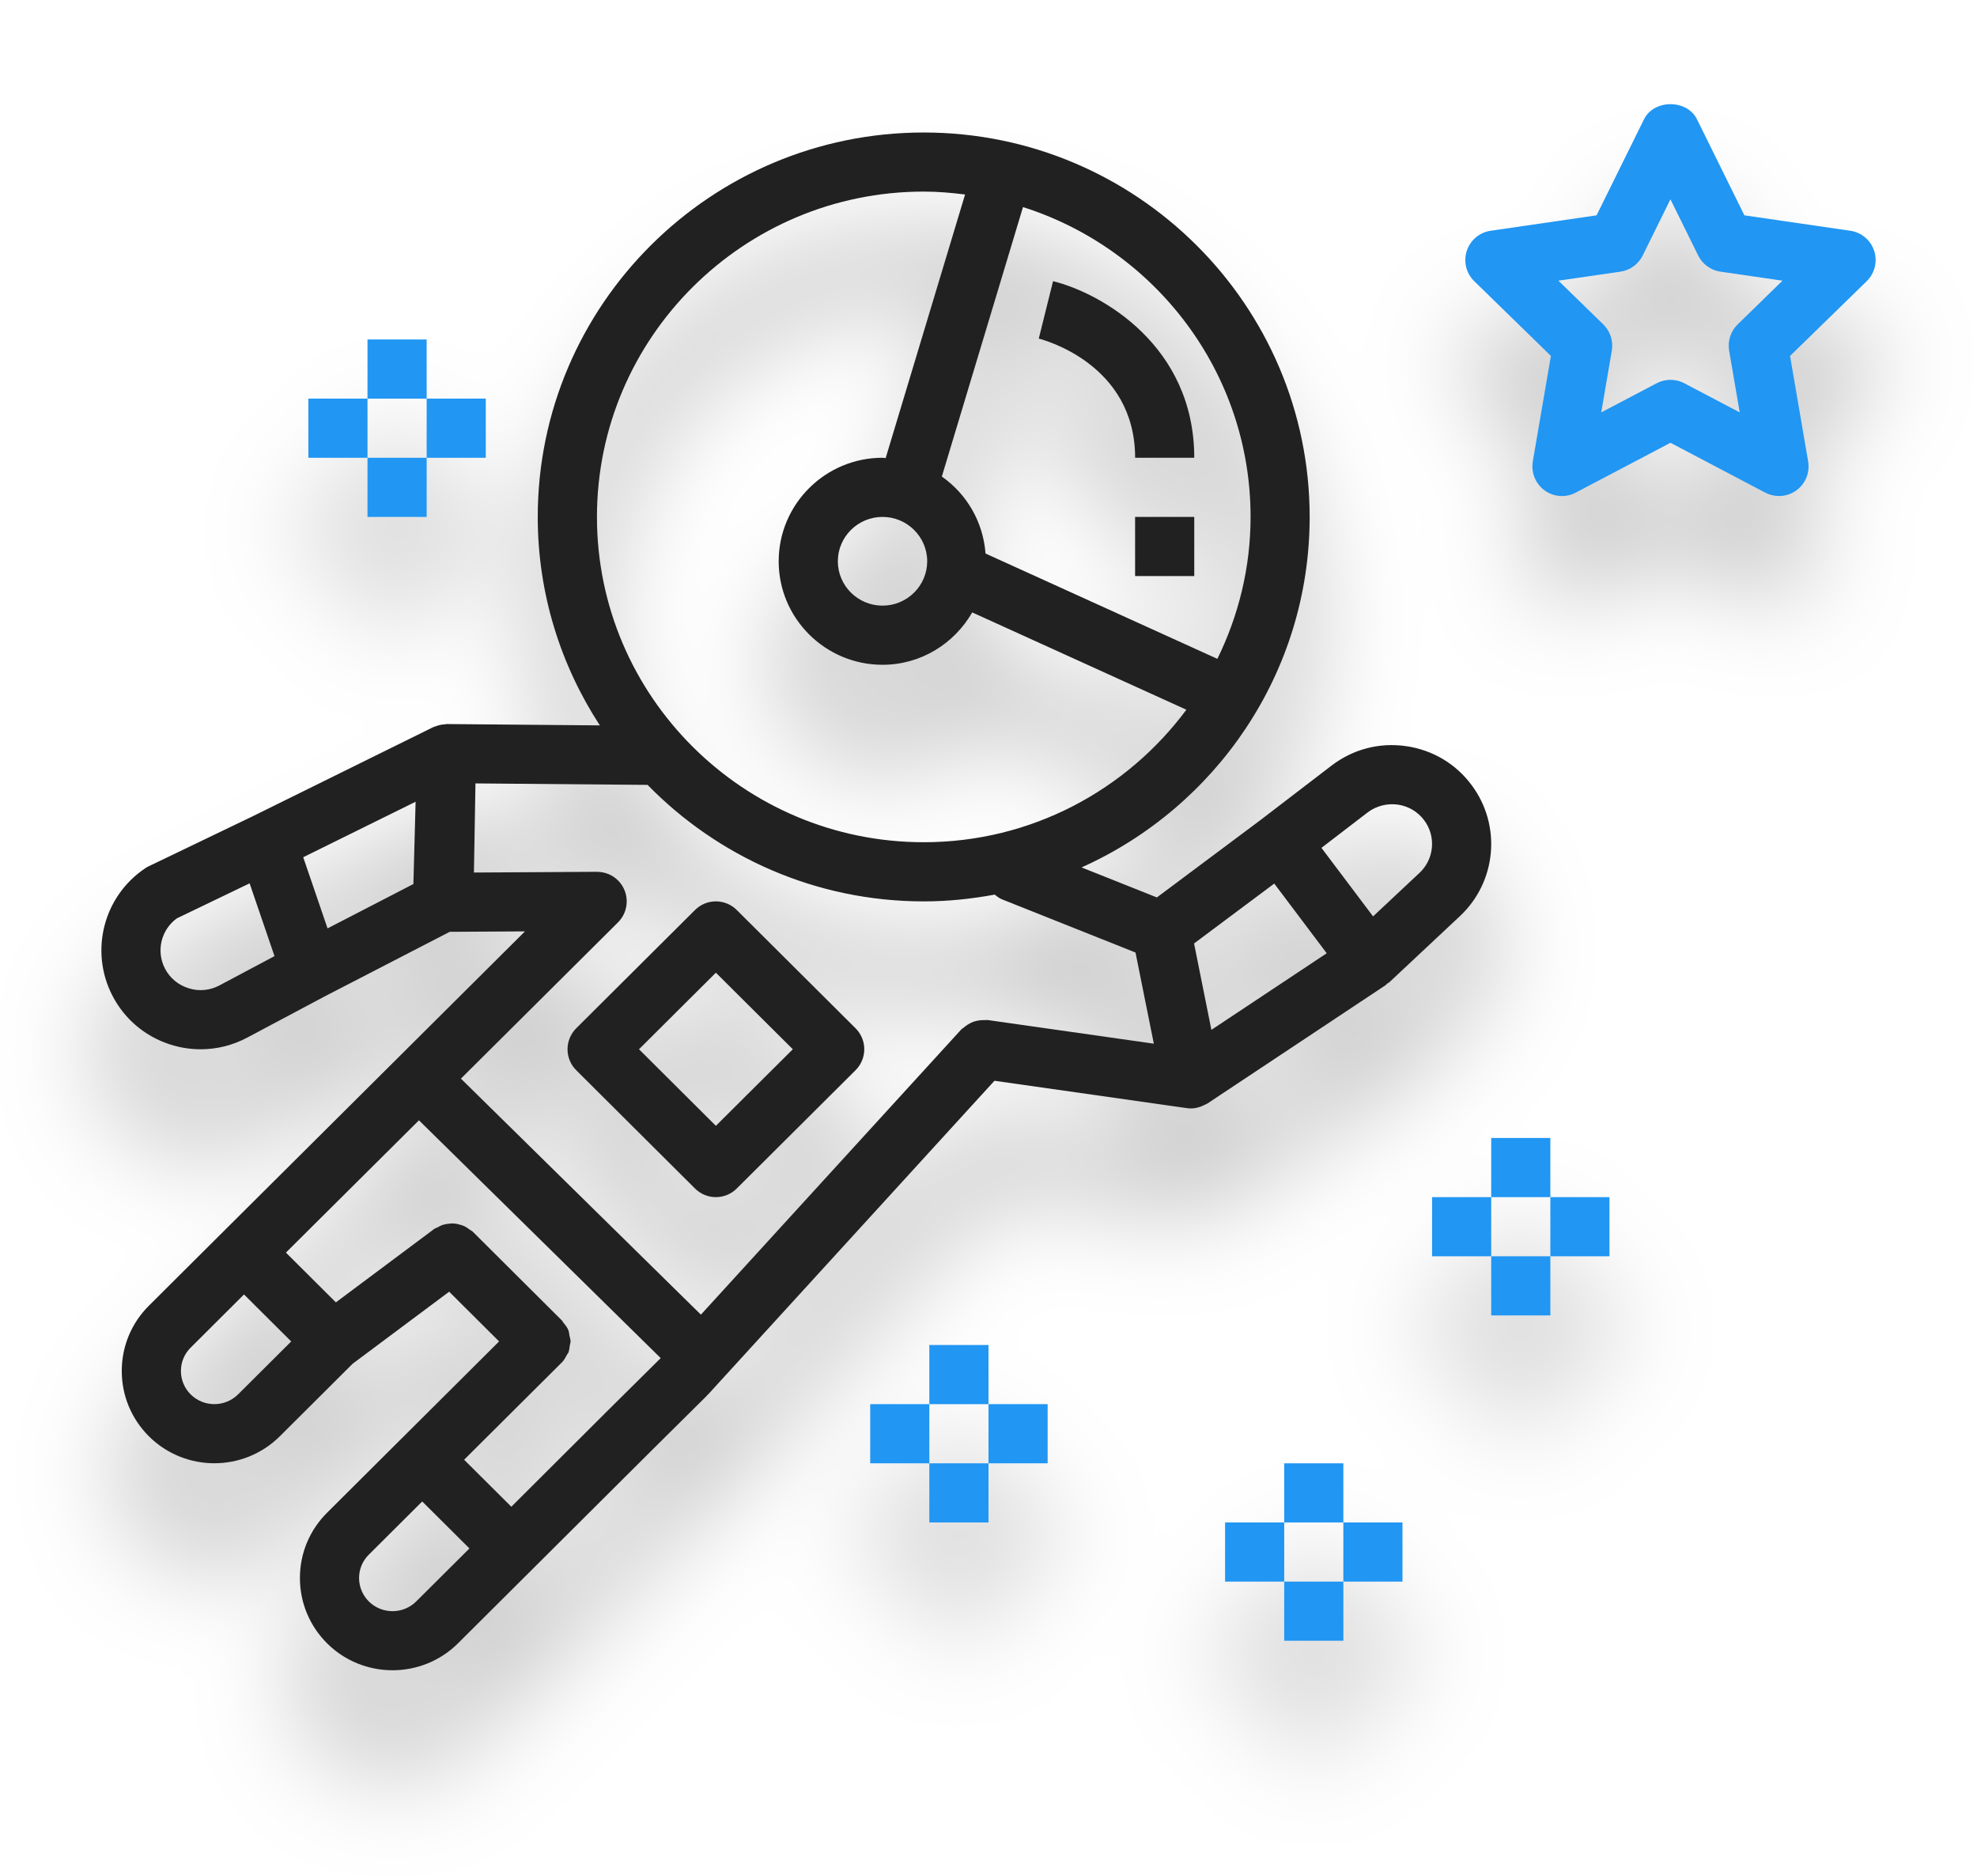
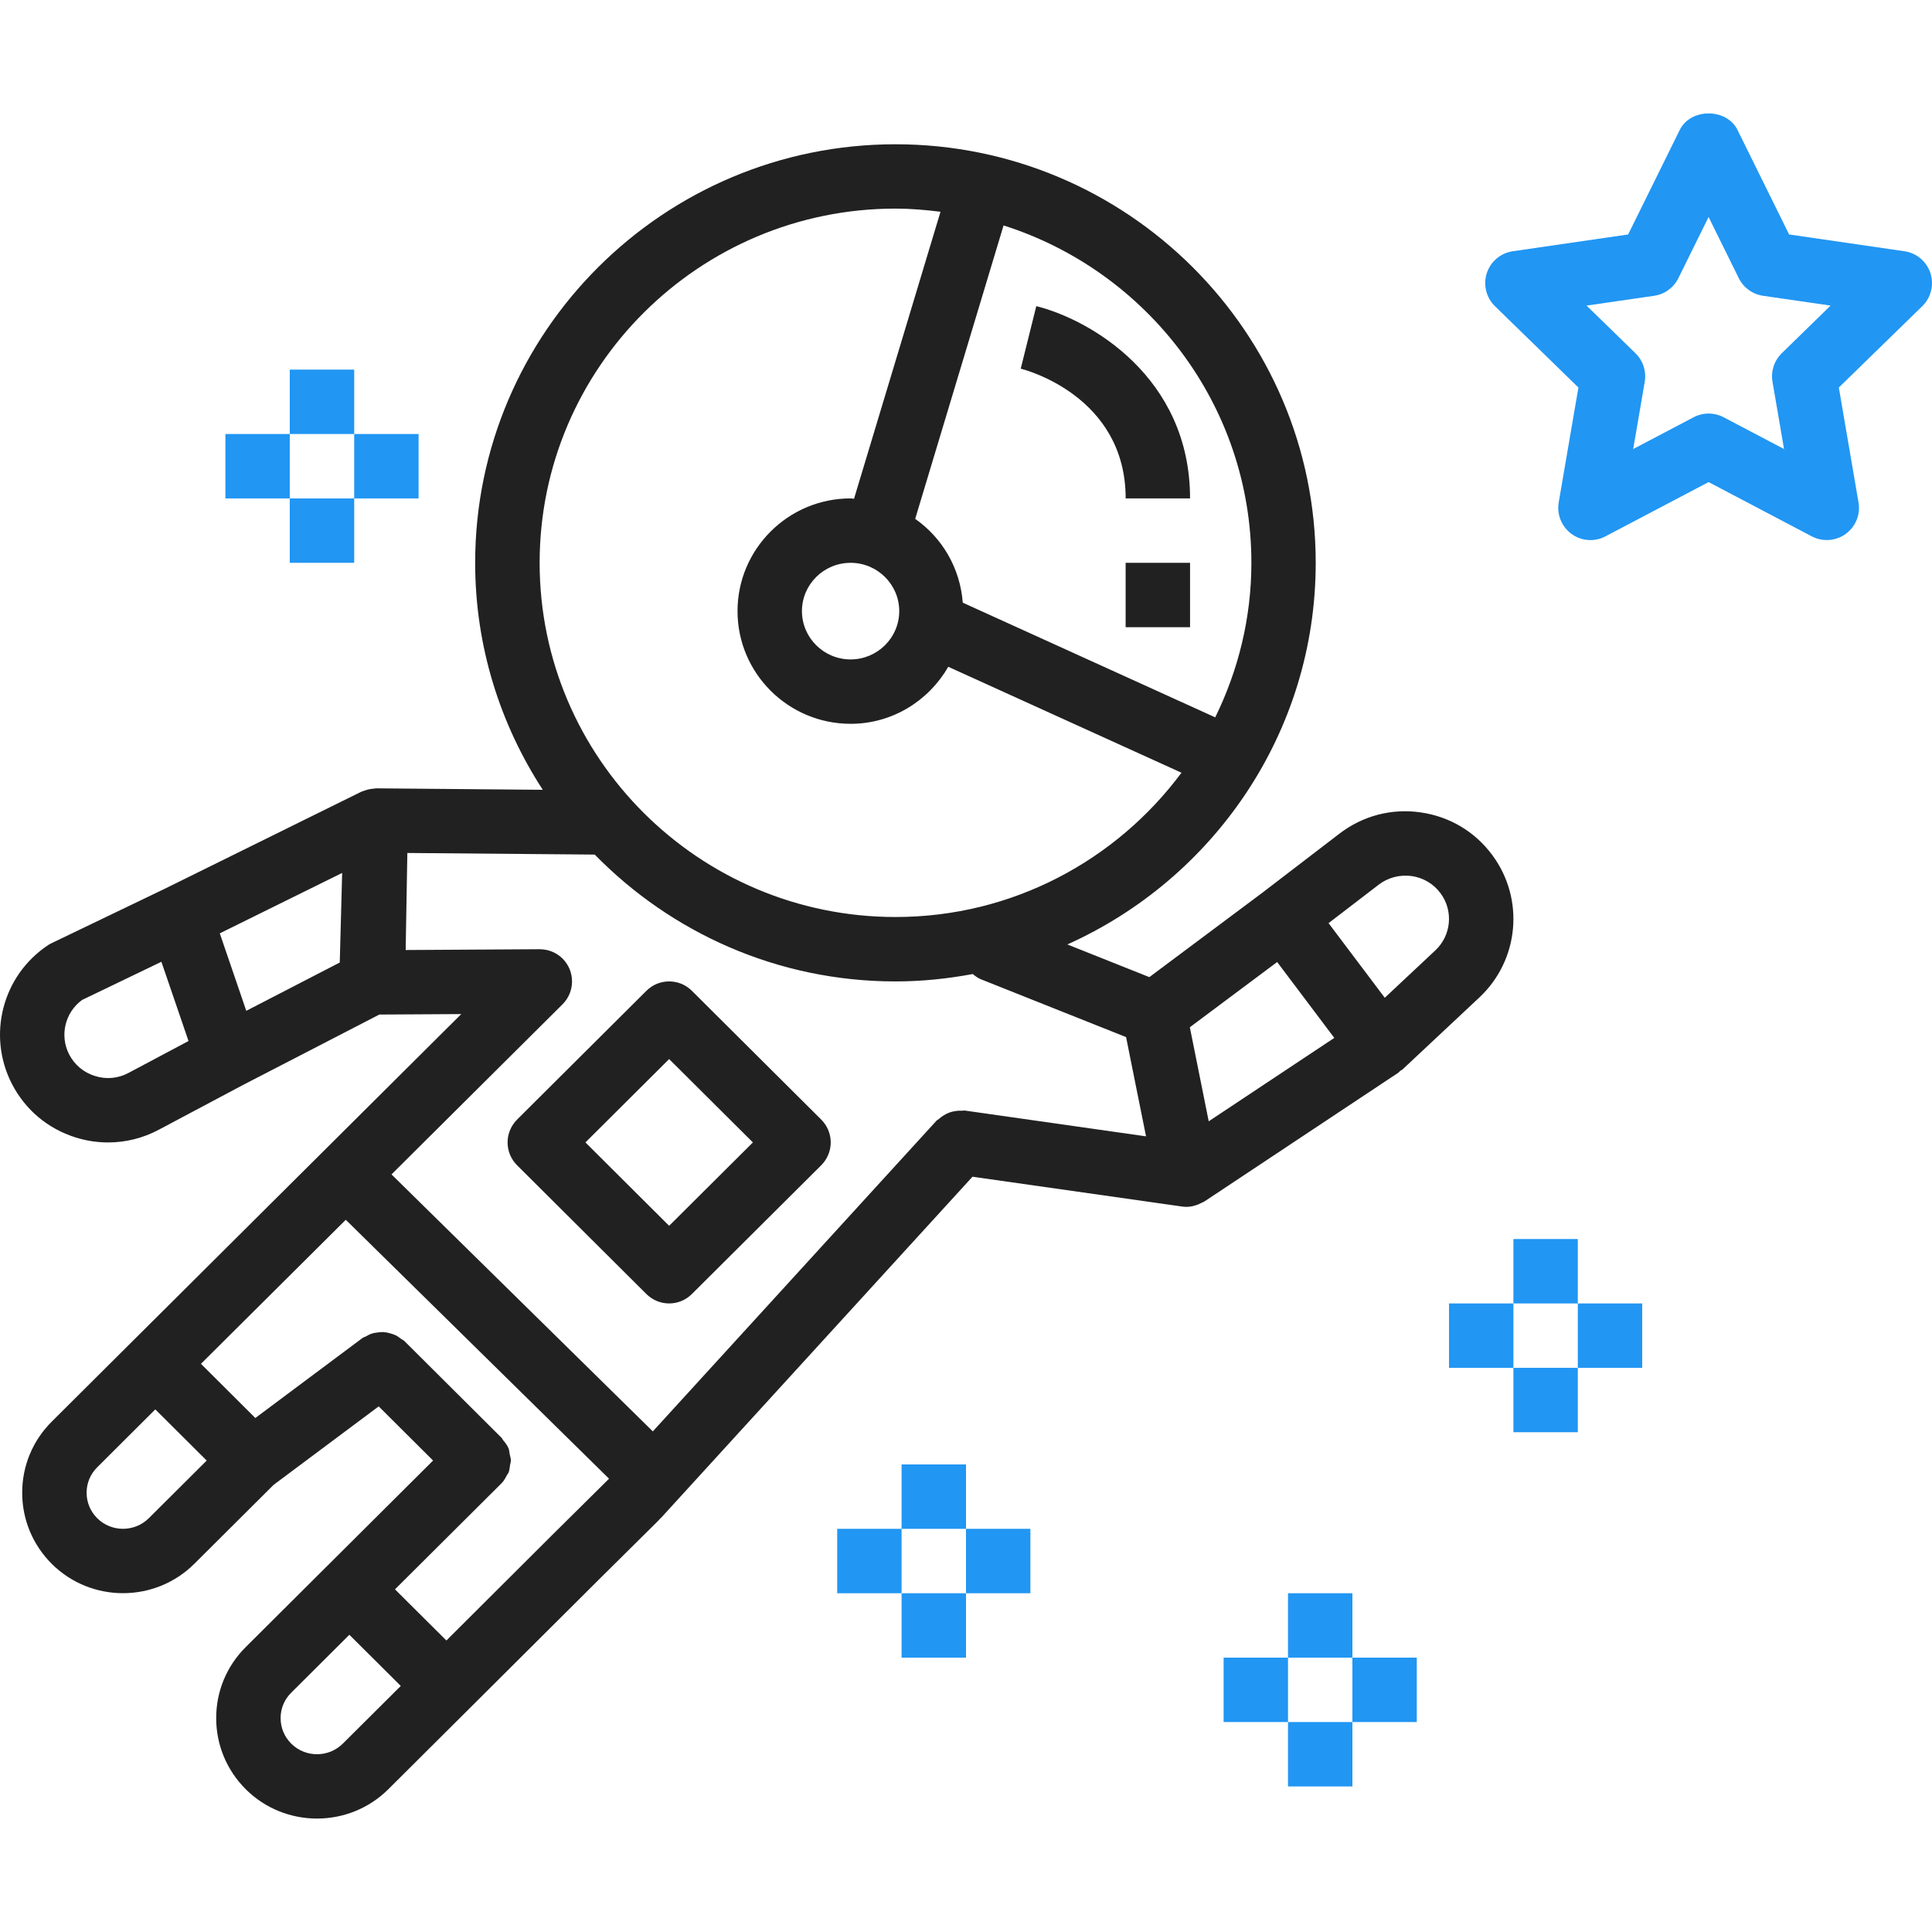
- <svg xmlns="http://www.w3.org/2000/svg" width="78" height="74" viewBox="0 0 78 74" fill="none">
-   <g filter="url(#filter0_d)">
-     <path d="M73.943 9.896C73.806 9.475 73.442 9.167 73.002 9.103L68.823 8.495L66.953 4.708C66.561 3.91 65.253 3.91 64.861 4.708L62.991 8.495L58.812 9.103C58.372 9.167 58.008 9.474 57.869 9.897C57.733 10.319 57.846 10.783 58.164 11.092L61.189 14.041L60.475 18.203C60.401 18.641 60.58 19.083 60.939 19.345C61.301 19.608 61.775 19.641 62.168 19.433L65.906 17.467L69.644 19.433C69.815 19.523 70.003 19.567 70.188 19.567C70.43 19.567 70.671 19.493 70.874 19.344C71.234 19.083 71.413 18.641 71.337 18.203L70.624 14.041L73.649 11.092C73.966 10.782 74.08 10.319 73.943 9.896ZM68.556 12.799C68.282 13.066 68.156 13.454 68.221 13.832L68.639 16.269L66.45 15.118C66.28 15.029 66.093 14.984 65.906 14.984C65.72 14.984 65.534 15.029 65.363 15.118L63.174 16.269L63.592 13.832C63.657 13.454 63.531 13.068 63.257 12.799L61.484 11.072L63.932 10.717C64.313 10.662 64.64 10.423 64.811 10.078L65.905 7.862L66.999 10.078C67.17 10.422 67.498 10.662 67.878 10.717L70.326 11.072L68.556 12.799Z" fill="#2196F3" />
-     <path d="M61.167 44.892H58.834V47.226H61.167V44.892Z" fill="#2196F3" />
-     <path d="M61.167 49.559H58.834V51.892H61.167V49.559Z" fill="#2196F3" />
-     <path d="M63.5 47.226H61.167V49.559H63.5V47.226Z" fill="#2196F3" />
-     <path d="M58.834 47.226H56.501V49.559H58.834V47.226Z" fill="#2196F3" />
-     <path d="M53 57.726H50.667V60.059H53V57.726Z" fill="#2196F3" />
-     <path d="M53 62.393H50.667V64.726H53V62.393Z" fill="#2196F3" />
-     <path d="M55.333 60.059H53V62.393H55.333V60.059Z" fill="#2196F3" />
-     <path d="M50.667 60.059H48.334V62.393H50.667V60.059Z" fill="#2196F3" />
-     <path d="M39 53.059H36.666V55.393H39V53.059Z" fill="#2196F3" />
-     <path d="M39 57.726H36.666V60.059H39V57.726Z" fill="#2196F3" />
-     <path d="M41.333 55.392H39V57.726H41.333V55.392Z" fill="#2196F3" />
-     <path d="M36.666 55.392H34.333V57.726H36.666V55.392Z" fill="#2196F3" />
-     <path d="M16.833 13.392H14.499V15.725H16.833V13.392Z" fill="#2196F3" />
-     <path d="M16.833 18.059H14.499V20.392H16.833V18.059Z" fill="#2196F3" />
-     <path d="M19.166 15.725H16.833V18.059H19.166V15.725Z" fill="#2196F3" />
-     <path d="M14.499 15.725H12.166V18.059H14.499V15.725Z" fill="#2196F3" />
-     <path d="M58.063 30.974C57.435 30.126 56.512 29.58 55.464 29.433C54.412 29.283 53.373 29.56 52.533 30.203L49.795 32.301L49.794 32.303L45.643 35.403L42.672 34.219C47.969 31.843 51.671 26.545 51.671 20.394C51.671 12.031 44.84 5.227 36.444 5.227C28.047 5.227 21.216 12.031 21.216 20.394C21.216 23.425 22.123 26.244 23.666 28.616L17.62 28.563C17.617 28.563 17.613 28.563 17.61 28.563C17.591 28.563 17.576 28.573 17.559 28.574C17.443 28.578 17.33 28.602 17.219 28.642C17.191 28.652 17.162 28.658 17.135 28.671C17.121 28.677 17.107 28.678 17.093 28.685L10.021 32.176C10.02 32.176 10.018 32.176 10.018 32.178L5.877 34.169C5.831 34.189 5.784 34.216 5.739 34.246C4.088 35.345 3.526 37.504 4.43 39.268C4.912 40.206 5.732 40.896 6.74 41.212C7.129 41.334 7.525 41.393 7.919 41.393C8.553 41.393 9.181 41.238 9.756 40.931L12.791 39.317L17.744 36.759L20.712 36.742L8.808 48.588C8.807 48.59 8.806 48.59 8.805 48.591L5.876 51.507C5.185 52.196 4.804 53.109 4.804 54.084C4.804 55.057 5.185 55.972 5.876 56.662C6.587 57.369 7.521 57.724 8.456 57.724C9.392 57.724 10.325 57.369 11.038 56.662L13.912 53.799L17.721 50.956L19.691 52.918L15.838 56.755C15.836 56.756 15.835 56.756 15.834 56.758L12.906 59.674C12.214 60.363 11.833 61.276 11.833 62.25C11.833 63.223 12.214 64.139 12.906 64.829C13.616 65.536 14.552 65.89 15.486 65.89C16.421 65.89 17.357 65.536 18.068 64.829L20.998 61.912L25.684 57.245C25.685 57.244 25.685 57.243 25.686 57.242L27.895 55.054L27.887 55.046C27.901 55.032 27.921 55.027 27.935 55.012L39.235 42.635L46.828 43.715C46.883 43.724 46.938 43.727 46.992 43.727C47.134 43.727 47.27 43.693 47.402 43.643C47.441 43.629 47.474 43.61 47.511 43.592C47.553 43.571 47.597 43.559 47.637 43.532L54.666 38.865C54.692 38.848 54.706 38.82 54.73 38.801C54.758 38.779 54.793 38.77 54.819 38.745L57.6 36.14C59.047 34.784 59.247 32.563 58.063 30.974ZM8.66 38.872C8.281 39.075 7.851 39.116 7.439 38.985C7.03 38.858 6.699 38.579 6.505 38.203C6.153 37.517 6.357 36.681 6.974 36.23L9.848 34.847L10.54 36.869L10.83 37.718L8.66 38.872ZM16.31 34.874L12.923 36.624L12.365 34.991L11.963 33.817L16.397 31.628L16.31 34.874ZM49.34 20.392C49.34 22.401 48.861 24.296 48.03 25.991L38.883 21.836C38.788 20.582 38.137 19.484 37.159 18.8L40.361 8.169C45.563 9.823 49.34 14.675 49.34 20.392ZM23.552 20.392C23.552 13.316 29.336 7.558 36.446 7.558C36.999 7.558 37.54 7.605 38.076 7.673L34.943 18.071C34.901 18.07 34.862 18.058 34.819 18.058C32.56 18.058 30.722 19.89 30.722 22.142C30.722 24.394 32.56 26.225 34.819 26.225C36.337 26.225 37.65 25.387 38.358 24.159L46.807 27.998C44.456 31.162 40.694 33.225 36.446 33.225C29.336 33.225 23.552 27.468 23.552 20.392ZM36.581 22.142C36.581 23.107 35.79 23.892 34.819 23.892C33.847 23.892 33.056 23.107 33.056 22.142C33.056 21.177 33.847 20.392 34.819 20.392C35.79 20.392 36.581 21.177 36.581 22.142ZM9.392 55.008C8.875 55.52 8.038 55.519 7.523 55.009C7.274 54.76 7.138 54.432 7.138 54.084C7.138 53.736 7.274 53.408 7.523 53.162L9.627 51.065L11.489 52.919L9.392 55.008ZM16.422 63.174C15.905 63.687 15.068 63.688 14.552 63.176C14.303 62.927 14.167 62.599 14.167 62.25C14.167 61.903 14.303 61.575 14.552 61.329L16.658 59.231L17.539 60.107L18.521 61.085L16.422 63.174ZM24.038 55.586C24.037 55.587 24.036 55.587 24.035 55.589L20.174 59.439L19.293 58.562L18.311 57.585L22.168 53.745C22.168 53.745 22.168 53.745 22.168 53.744C22.169 53.743 22.17 53.743 22.172 53.742C22.259 53.654 22.314 53.549 22.368 53.445C22.383 53.415 22.412 53.389 22.425 53.358C22.461 53.268 22.467 53.171 22.481 53.077C22.488 53.023 22.511 52.973 22.511 52.918C22.511 52.84 22.483 52.764 22.467 52.687C22.453 52.617 22.453 52.546 22.426 52.478C22.382 52.368 22.306 52.272 22.227 52.177C22.204 52.151 22.196 52.119 22.172 52.094C22.172 52.094 22.172 52.094 22.171 52.094C22.169 52.093 22.169 52.091 22.168 52.09L18.653 48.59C18.616 48.552 18.568 48.537 18.526 48.506C18.464 48.458 18.404 48.413 18.336 48.38C18.269 48.347 18.201 48.327 18.131 48.308C18.057 48.287 17.985 48.271 17.906 48.265C17.835 48.26 17.769 48.267 17.698 48.276C17.619 48.285 17.546 48.295 17.47 48.32C17.396 48.343 17.331 48.379 17.264 48.418C17.22 48.442 17.171 48.451 17.131 48.481L13.251 51.377L11.281 49.414L16.529 44.195L26.067 53.576L24.038 55.586ZM38.954 40.237C38.921 40.233 38.889 40.245 38.855 40.243C38.77 40.239 38.688 40.244 38.603 40.258C38.537 40.27 38.474 40.283 38.411 40.305C38.336 40.331 38.269 40.366 38.2 40.408C38.134 40.447 38.075 40.489 38.018 40.542C37.99 40.566 37.956 40.578 37.93 40.606L27.653 51.862L18.185 42.551L24.383 36.386C24.839 35.931 24.841 35.192 24.386 34.735C24.156 34.505 23.854 34.392 23.552 34.393V34.392L18.698 34.421L18.759 30.905L25.549 30.963C28.317 33.794 32.176 35.559 36.446 35.559C37.403 35.559 38.336 35.46 39.245 35.291C39.332 35.361 39.419 35.432 39.528 35.476L44.8 37.576L45.133 39.235L45.523 41.172L38.954 40.237ZM47.794 40.627L47.11 37.219L50.274 34.856L51.102 35.955L52.344 37.605L47.794 40.627ZM56.005 34.434L54.173 36.151L52.136 33.447L53.954 32.053C54.294 31.792 54.722 31.686 55.142 31.74C55.564 31.8 55.938 32.02 56.192 32.362C56.666 33 56.585 33.891 56.005 34.434Z" fill="#212121" />
-     <path d="M33.755 40.565L29.067 35.898C28.613 35.445 27.876 35.445 27.421 35.898L22.734 40.565C22.515 40.786 22.391 41.082 22.391 41.392C22.391 41.703 22.514 42 22.734 42.219L27.421 46.886C27.648 47.112 27.947 47.226 28.244 47.226C28.542 47.226 28.84 47.112 29.067 46.886L33.755 42.219C33.974 42 34.099 41.703 34.099 41.392C34.099 41.082 33.975 40.784 33.755 40.565ZM28.244 44.413L25.211 41.392L28.244 38.372L31.279 41.392L28.244 44.413Z" fill="#212121" />
-     <path d="M41.547 11.092L40.983 13.358C41.139 13.397 44.785 14.346 44.785 18.059H47.118C47.118 13.646 43.474 11.572 41.547 11.092Z" fill="#212121" />
-     <path d="M47.118 20.392H44.784V22.725H47.118V20.392Z" fill="#212121" />
-   </g>
-   <defs>
-     <filter id="filter0_d" x="0" y="0" width="78" height="78" filterUnits="userSpaceOnUse" color-interpolation-filters="sRGB">
-       <feFlood flood-opacity="0" result="BackgroundImageFix" />
-       <feColorMatrix in="SourceAlpha" type="matrix" values="0 0 0 0 0 0 0 0 0 0 0 0 0 0 0 0 0 0 127 0" />
-       <feOffset dy="4" />
-       <feGaussianBlur stdDeviation="2" />
-       <feColorMatrix type="matrix" values="0 0 0 0 0 0 0 0 0 0 0 0 0 0 0 0 0 0 0.25 0" />
-       <feBlend mode="normal" in2="BackgroundImageFix" result="effect1_dropShadow" />
-       <feBlend mode="normal" in="SourceGraphic" in2="effect1_dropShadow" result="shape" />
-     </filter>
-   </defs>
+ <svg xmlns="http://www.w3.org/2000/svg" width="70" height="70" viewBox="0 0 70 70" fill="none">
+   <path d="M69.943 9.896C69.806 9.475 69.442 9.167 69.002 9.103L64.823 8.495L62.953 4.708C62.561 3.91 61.253 3.91 60.861 4.708L58.991 8.495L54.812 9.103C54.372 9.167 54.008 9.474 53.869 9.897C53.733 10.319 53.846 10.783 54.164 11.092L57.189 14.041L56.475 18.203C56.401 18.641 56.58 19.083 56.939 19.345C57.301 19.608 57.775 19.641 58.168 19.433L61.906 17.467L65.644 19.433C65.815 19.523 66.003 19.567 66.188 19.567C66.43 19.567 66.671 19.492 66.874 19.344C67.234 19.083 67.413 18.641 67.337 18.203L66.624 14.04L69.649 11.092C69.966 10.782 70.08 10.319 69.943 9.896ZM64.556 12.799C64.282 13.066 64.156 13.454 64.221 13.832L64.639 16.269L62.45 15.118C62.28 15.029 62.093 14.984 61.906 14.984C61.72 14.984 61.534 15.029 61.363 15.118L59.174 16.269L59.592 13.832C59.657 13.454 59.531 13.068 59.257 12.799L57.484 11.072L59.932 10.717C60.313 10.662 60.64 10.423 60.811 10.078L61.905 7.862L62.999 10.078C63.17 10.422 63.498 10.662 63.878 10.717L66.326 11.072L64.556 12.799Z" fill="#2196F3" />
+   <path d="M57.167 44.892H54.834V47.226H57.167V44.892Z" fill="#2196F3" />
+   <path d="M57.167 49.559H54.834V51.892H57.167V49.559Z" fill="#2196F3" />
+   <path d="M59.5 47.226H57.167V49.559H59.5V47.226Z" fill="#2196F3" />
+   <path d="M54.834 47.226H52.501V49.559H54.834V47.226Z" fill="#2196F3" />
+   <path d="M49 57.726H46.667V60.059H49V57.726Z" fill="#2196F3" />
+   <path d="M49 62.393H46.667V64.726H49V62.393Z" fill="#2196F3" />
+   <path d="M51.333 60.059H49V62.393H51.333V60.059Z" fill="#2196F3" />
+   <path d="M46.667 60.059H44.334V62.393H46.667V60.059Z" fill="#2196F3" />
+   <path d="M35 53.059H32.666V55.393H35V53.059Z" fill="#2196F3" />
+   <path d="M35 57.726H32.666V60.059H35V57.726Z" fill="#2196F3" />
+   <path d="M37.333 55.392H35V57.726H37.333V55.392Z" fill="#2196F3" />
+   <path d="M32.666 55.392H30.333V57.726H32.666V55.392Z" fill="#2196F3" />
+   <path d="M12.833 13.392H10.499V15.725H12.833V13.392Z" fill="#2196F3" />
+   <path d="M12.833 18.059H10.499V20.392H12.833V18.059Z" fill="#2196F3" />
+   <path d="M15.166 15.725H12.833V18.059H15.166V15.725Z" fill="#2196F3" />
+   <path d="M10.499 15.725H8.166V18.059H10.499V15.725Z" fill="#2196F3" />
+   <path d="M54.063 30.974C53.435 30.126 52.512 29.58 51.464 29.433C50.412 29.283 49.373 29.56 48.533 30.203L45.795 32.301L45.794 32.303L41.643 35.403L38.672 34.219C43.969 31.843 47.671 26.545 47.671 20.394C47.671 12.031 40.84 5.227 32.444 5.227C24.047 5.227 17.216 12.031 17.216 20.394C17.216 23.425 18.123 26.244 19.666 28.616L13.62 28.563C13.617 28.563 13.613 28.563 13.61 28.563C13.591 28.563 13.576 28.573 13.559 28.574C13.443 28.578 13.33 28.602 13.219 28.642C13.191 28.652 13.162 28.658 13.135 28.671C13.121 28.677 13.107 28.678 13.093 28.685L6.021 32.176C6.02 32.176 6.018 32.176 6.018 32.178L1.877 34.169C1.831 34.189 1.784 34.216 1.739 34.246C0.088 35.345 -0.474 37.504 0.43 39.268C0.912 40.206 1.732 40.896 2.74 41.212C3.129 41.334 3.525 41.393 3.919 41.393C4.553 41.393 5.181 41.238 5.756 40.931L8.792 39.317L13.744 36.759L16.712 36.742L4.808 48.588C4.807 48.59 4.806 48.59 4.805 48.591L1.876 51.507C1.185 52.196 0.804 53.109 0.804 54.084C0.804 55.056 1.185 55.972 1.876 56.662C2.587 57.369 3.521 57.724 4.456 57.724C5.392 57.724 6.325 57.369 7.038 56.662L9.913 53.799L13.721 50.956L15.691 52.918L11.838 56.755C11.836 56.756 11.835 56.756 11.834 56.758L8.906 59.674C8.214 60.362 7.833 61.276 7.833 62.25C7.833 63.223 8.214 64.139 8.906 64.829C9.616 65.536 10.552 65.89 11.486 65.89C12.421 65.89 13.357 65.536 14.068 64.829L16.998 61.912L21.684 57.245C21.685 57.244 21.685 57.243 21.686 57.242L23.895 55.054L23.887 55.046C23.901 55.032 23.921 55.027 23.935 55.012L35.235 42.635L42.828 43.715C42.883 43.723 42.938 43.727 42.992 43.727C43.134 43.727 43.27 43.693 43.402 43.643C43.441 43.629 43.474 43.61 43.511 43.592C43.553 43.571 43.597 43.559 43.637 43.532L50.666 38.865C50.692 38.848 50.706 38.82 50.73 38.801C50.758 38.779 50.793 38.77 50.819 38.745L53.6 36.14C55.047 34.784 55.247 32.563 54.063 30.974ZM4.66 38.872C4.281 39.075 3.851 39.116 3.439 38.985C3.03 38.858 2.699 38.579 2.505 38.203C2.153 37.516 2.357 36.681 2.974 36.23L5.848 34.847L6.54 36.869L6.83 37.718L4.66 38.872ZM12.31 34.874L8.923 36.624L8.365 34.991L7.963 33.817L12.397 31.628L12.31 34.874ZM45.34 20.392C45.34 22.401 44.861 24.296 44.03 25.991L34.883 21.836C34.788 20.582 34.137 19.484 33.159 18.8L36.361 8.168C41.563 9.823 45.34 14.675 45.34 20.392ZM19.552 20.392C19.552 13.316 25.336 7.558 32.446 7.558C32.999 7.558 33.54 7.605 34.076 7.673L30.943 18.071C30.901 18.07 30.862 18.058 30.819 18.058C28.56 18.058 26.722 19.89 26.722 22.142C26.722 24.394 28.56 26.225 30.819 26.225C32.337 26.225 33.65 25.387 34.358 24.159L42.807 27.997C40.456 31.162 36.694 33.225 32.446 33.225C25.336 33.225 19.552 27.468 19.552 20.392ZM32.581 22.142C32.581 23.107 31.79 23.892 30.819 23.892C29.847 23.892 29.056 23.107 29.056 22.142C29.056 21.177 29.847 20.392 30.819 20.392C31.79 20.392 32.581 21.177 32.581 22.142ZM5.392 55.007C4.875 55.52 4.038 55.519 3.523 55.009C3.274 54.76 3.138 54.432 3.138 54.084C3.138 53.736 3.274 53.408 3.523 53.162L5.627 51.065L7.489 52.919L5.392 55.007ZM12.422 63.174C11.905 63.687 11.068 63.688 10.552 63.175C10.303 62.927 10.167 62.599 10.167 62.25C10.167 61.903 10.303 61.575 10.552 61.329L12.658 59.231L13.539 60.107L14.521 61.085L12.422 63.174ZM20.038 55.586C20.037 55.587 20.036 55.587 20.035 55.589L16.174 59.438L15.293 58.562L14.311 57.585L18.168 53.745C18.168 53.745 18.168 53.745 18.168 53.744C18.169 53.743 18.17 53.743 18.172 53.742C18.259 53.654 18.314 53.549 18.368 53.445C18.383 53.415 18.412 53.389 18.425 53.358C18.461 53.268 18.467 53.171 18.481 53.077C18.488 53.023 18.511 52.973 18.511 52.918C18.511 52.84 18.483 52.764 18.467 52.687C18.453 52.617 18.453 52.546 18.426 52.478C18.382 52.368 18.306 52.272 18.227 52.177C18.204 52.151 18.196 52.119 18.172 52.094C18.172 52.094 18.172 52.094 18.171 52.094C18.169 52.093 18.169 52.091 18.168 52.09L14.653 48.59C14.616 48.552 14.568 48.537 14.526 48.505C14.464 48.458 14.405 48.413 14.336 48.38C14.269 48.347 14.201 48.327 14.131 48.308C14.057 48.287 13.985 48.271 13.906 48.265C13.835 48.26 13.769 48.267 13.697 48.276C13.619 48.285 13.546 48.295 13.47 48.32C13.396 48.343 13.331 48.379 13.264 48.418C13.22 48.442 13.171 48.451 13.13 48.481L9.251 51.377L7.281 49.414L12.528 44.195L22.067 53.576L20.038 55.586ZM34.954 40.237C34.921 40.233 34.889 40.245 34.855 40.243C34.77 40.238 34.688 40.244 34.603 40.258C34.537 40.27 34.474 40.283 34.411 40.305C34.336 40.331 34.269 40.366 34.2 40.407C34.134 40.447 34.075 40.489 34.018 40.542C33.99 40.566 33.956 40.578 33.93 40.606L23.653 51.862L14.185 42.551L20.383 36.386C20.839 35.931 20.841 35.192 20.386 34.735C20.156 34.505 19.854 34.392 19.552 34.393V34.392L14.698 34.421L14.759 30.905L21.549 30.963C24.317 33.794 28.176 35.559 32.446 35.559C33.403 35.559 34.336 35.46 35.245 35.291C35.332 35.361 35.419 35.432 35.528 35.476L40.8 37.576L41.133 39.235L41.523 41.172L34.954 40.237ZM43.794 40.627L43.11 37.219L46.274 34.856L47.102 35.955L48.344 37.605L43.794 40.627ZM52.005 34.434L50.173 36.151L48.136 33.447L49.954 32.053C50.294 31.792 50.722 31.685 51.142 31.74C51.564 31.8 51.938 32.02 52.192 32.362C52.666 33 52.585 33.891 52.005 34.434Z" fill="#212121" />
+   <path d="M29.755 40.565L25.067 35.898C24.613 35.445 23.876 35.445 23.421 35.898L18.734 40.565C18.515 40.786 18.391 41.082 18.391 41.392C18.391 41.703 18.514 42 18.734 42.219L23.421 46.886C23.648 47.112 23.947 47.226 24.244 47.226C24.542 47.226 24.84 47.112 25.067 46.886L29.755 42.219C29.974 42 30.099 41.703 30.099 41.392C30.099 41.082 29.975 40.784 29.755 40.565ZM24.244 44.413L21.211 41.392L24.244 38.372L27.279 41.392L24.244 44.413Z" fill="#212121" />
+   <path d="M37.547 11.092L36.983 13.358C37.139 13.397 40.785 14.346 40.785 18.059H43.118C43.118 13.646 39.474 11.572 37.547 11.092Z" fill="#212121" />
+   <path d="M43.118 20.392H40.784V22.725H43.118V20.392Z" fill="#212121" />
</svg>
